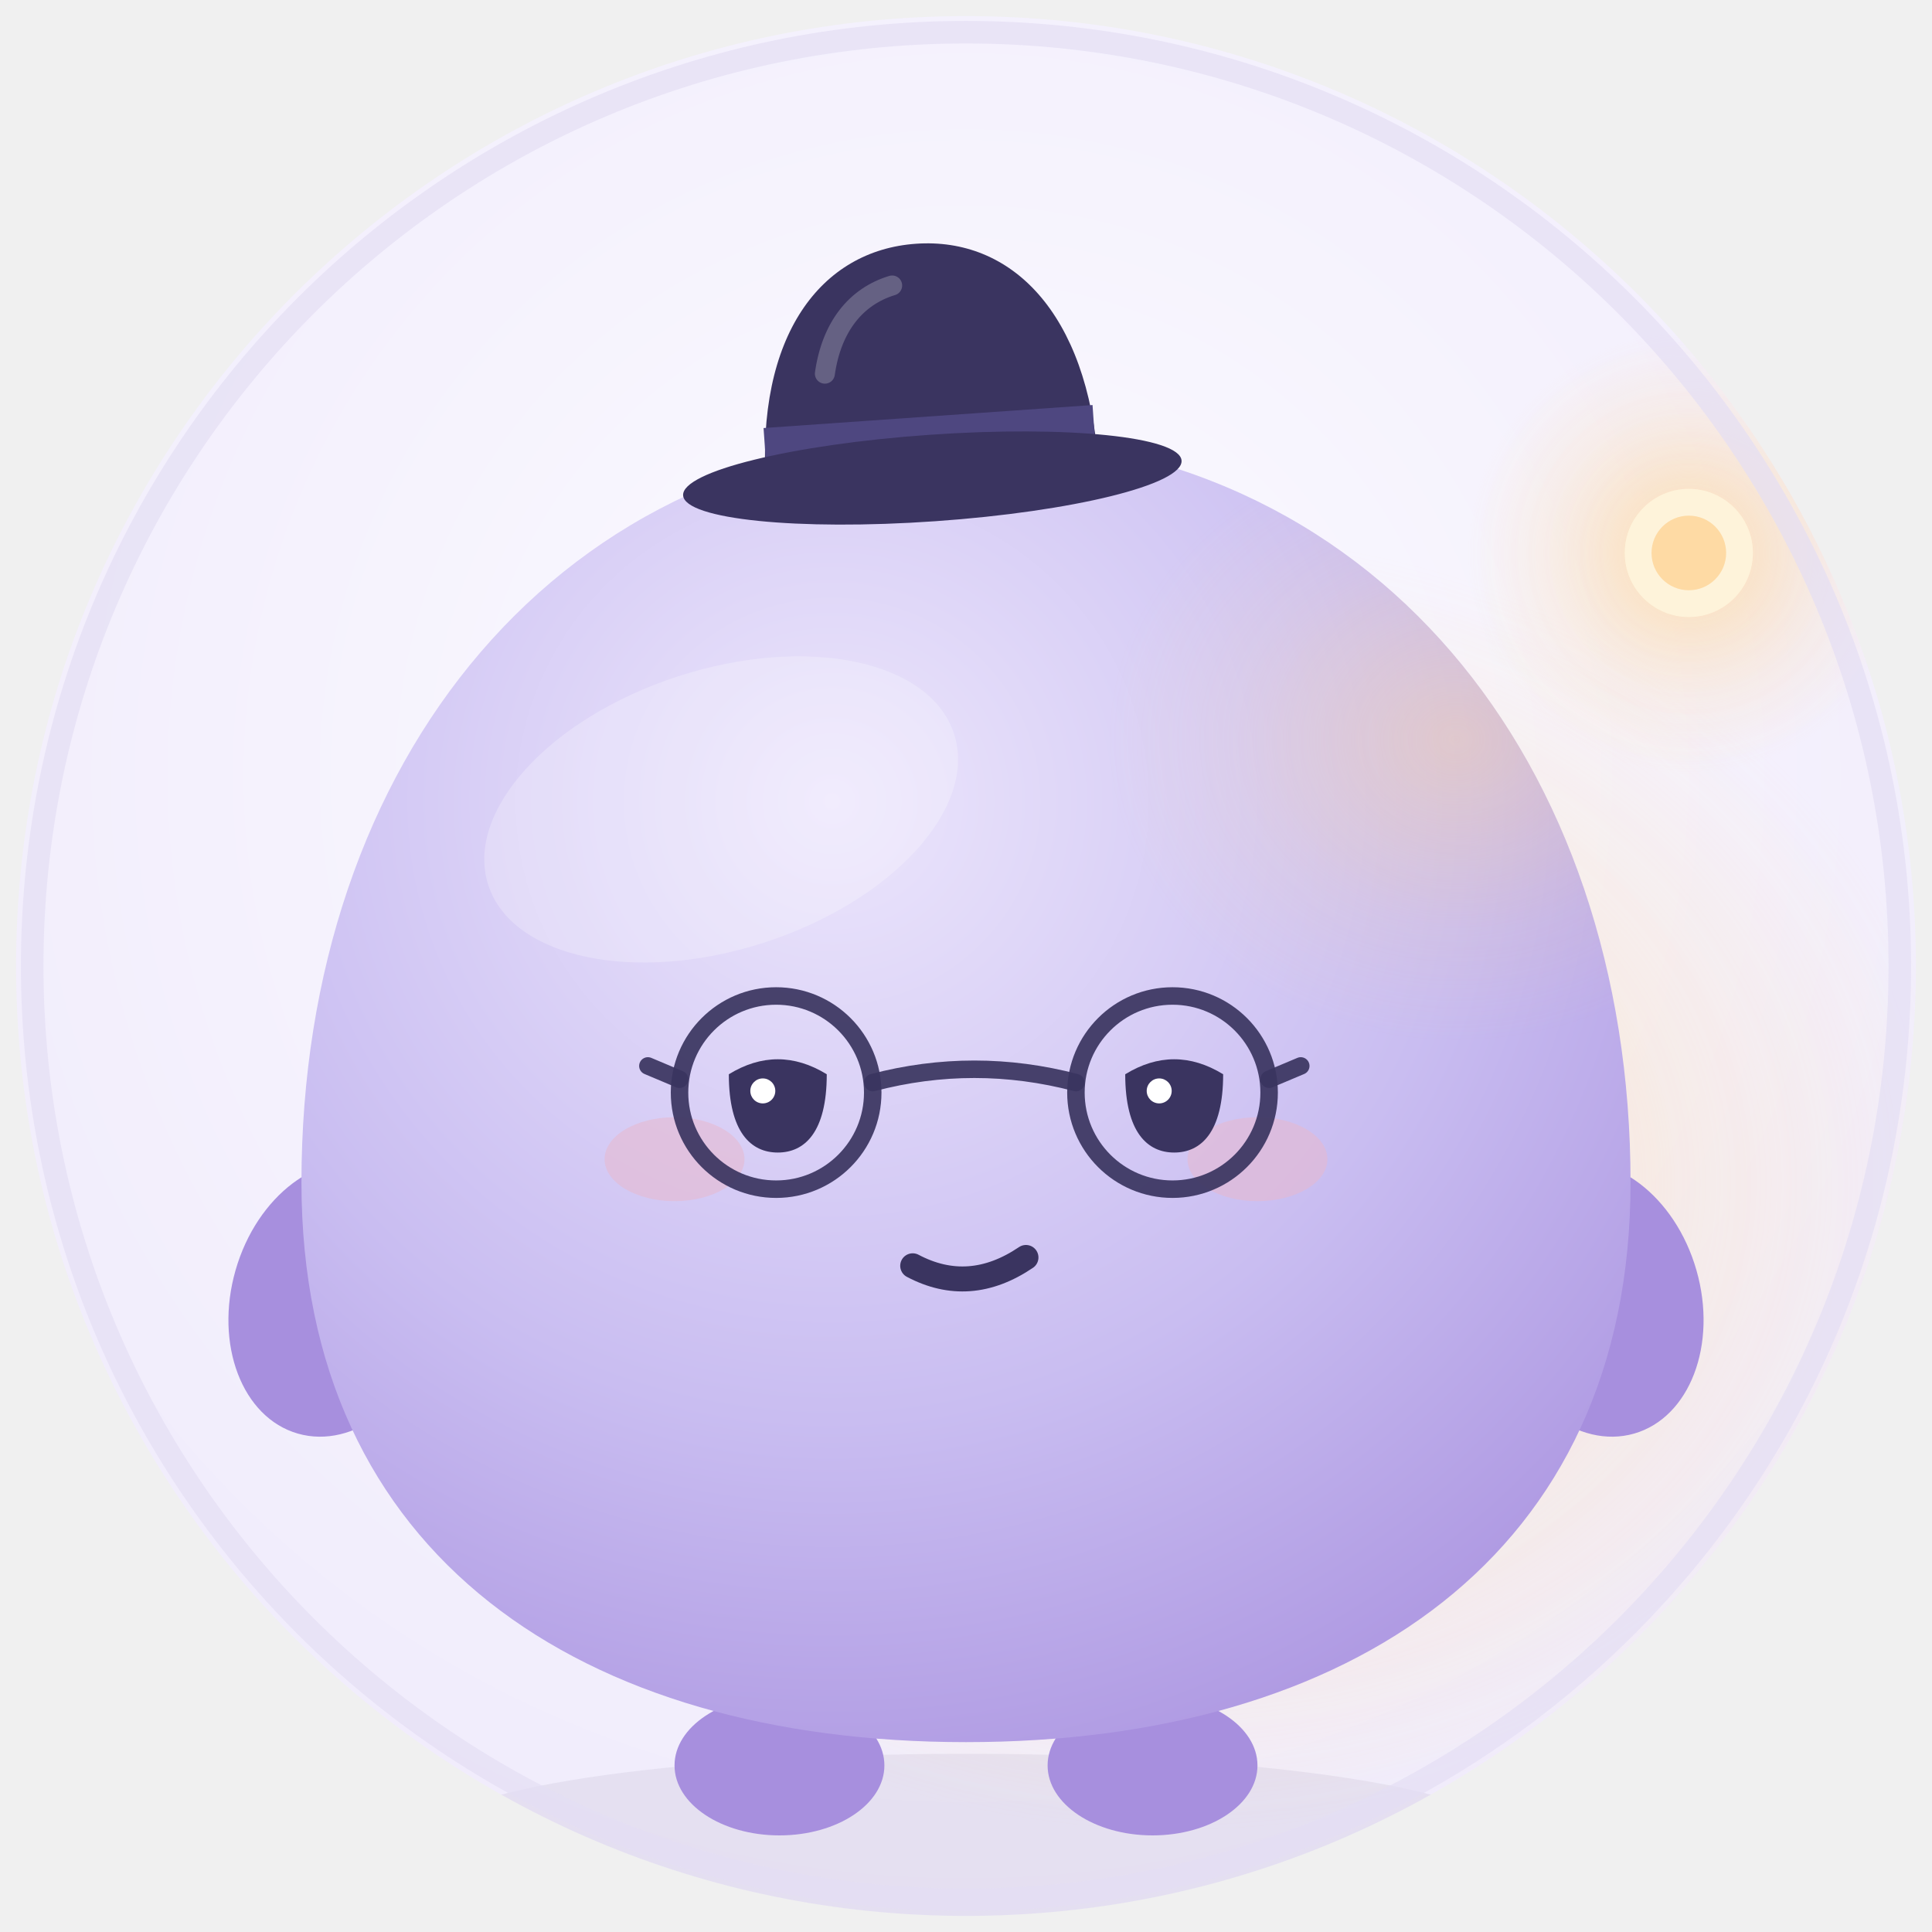
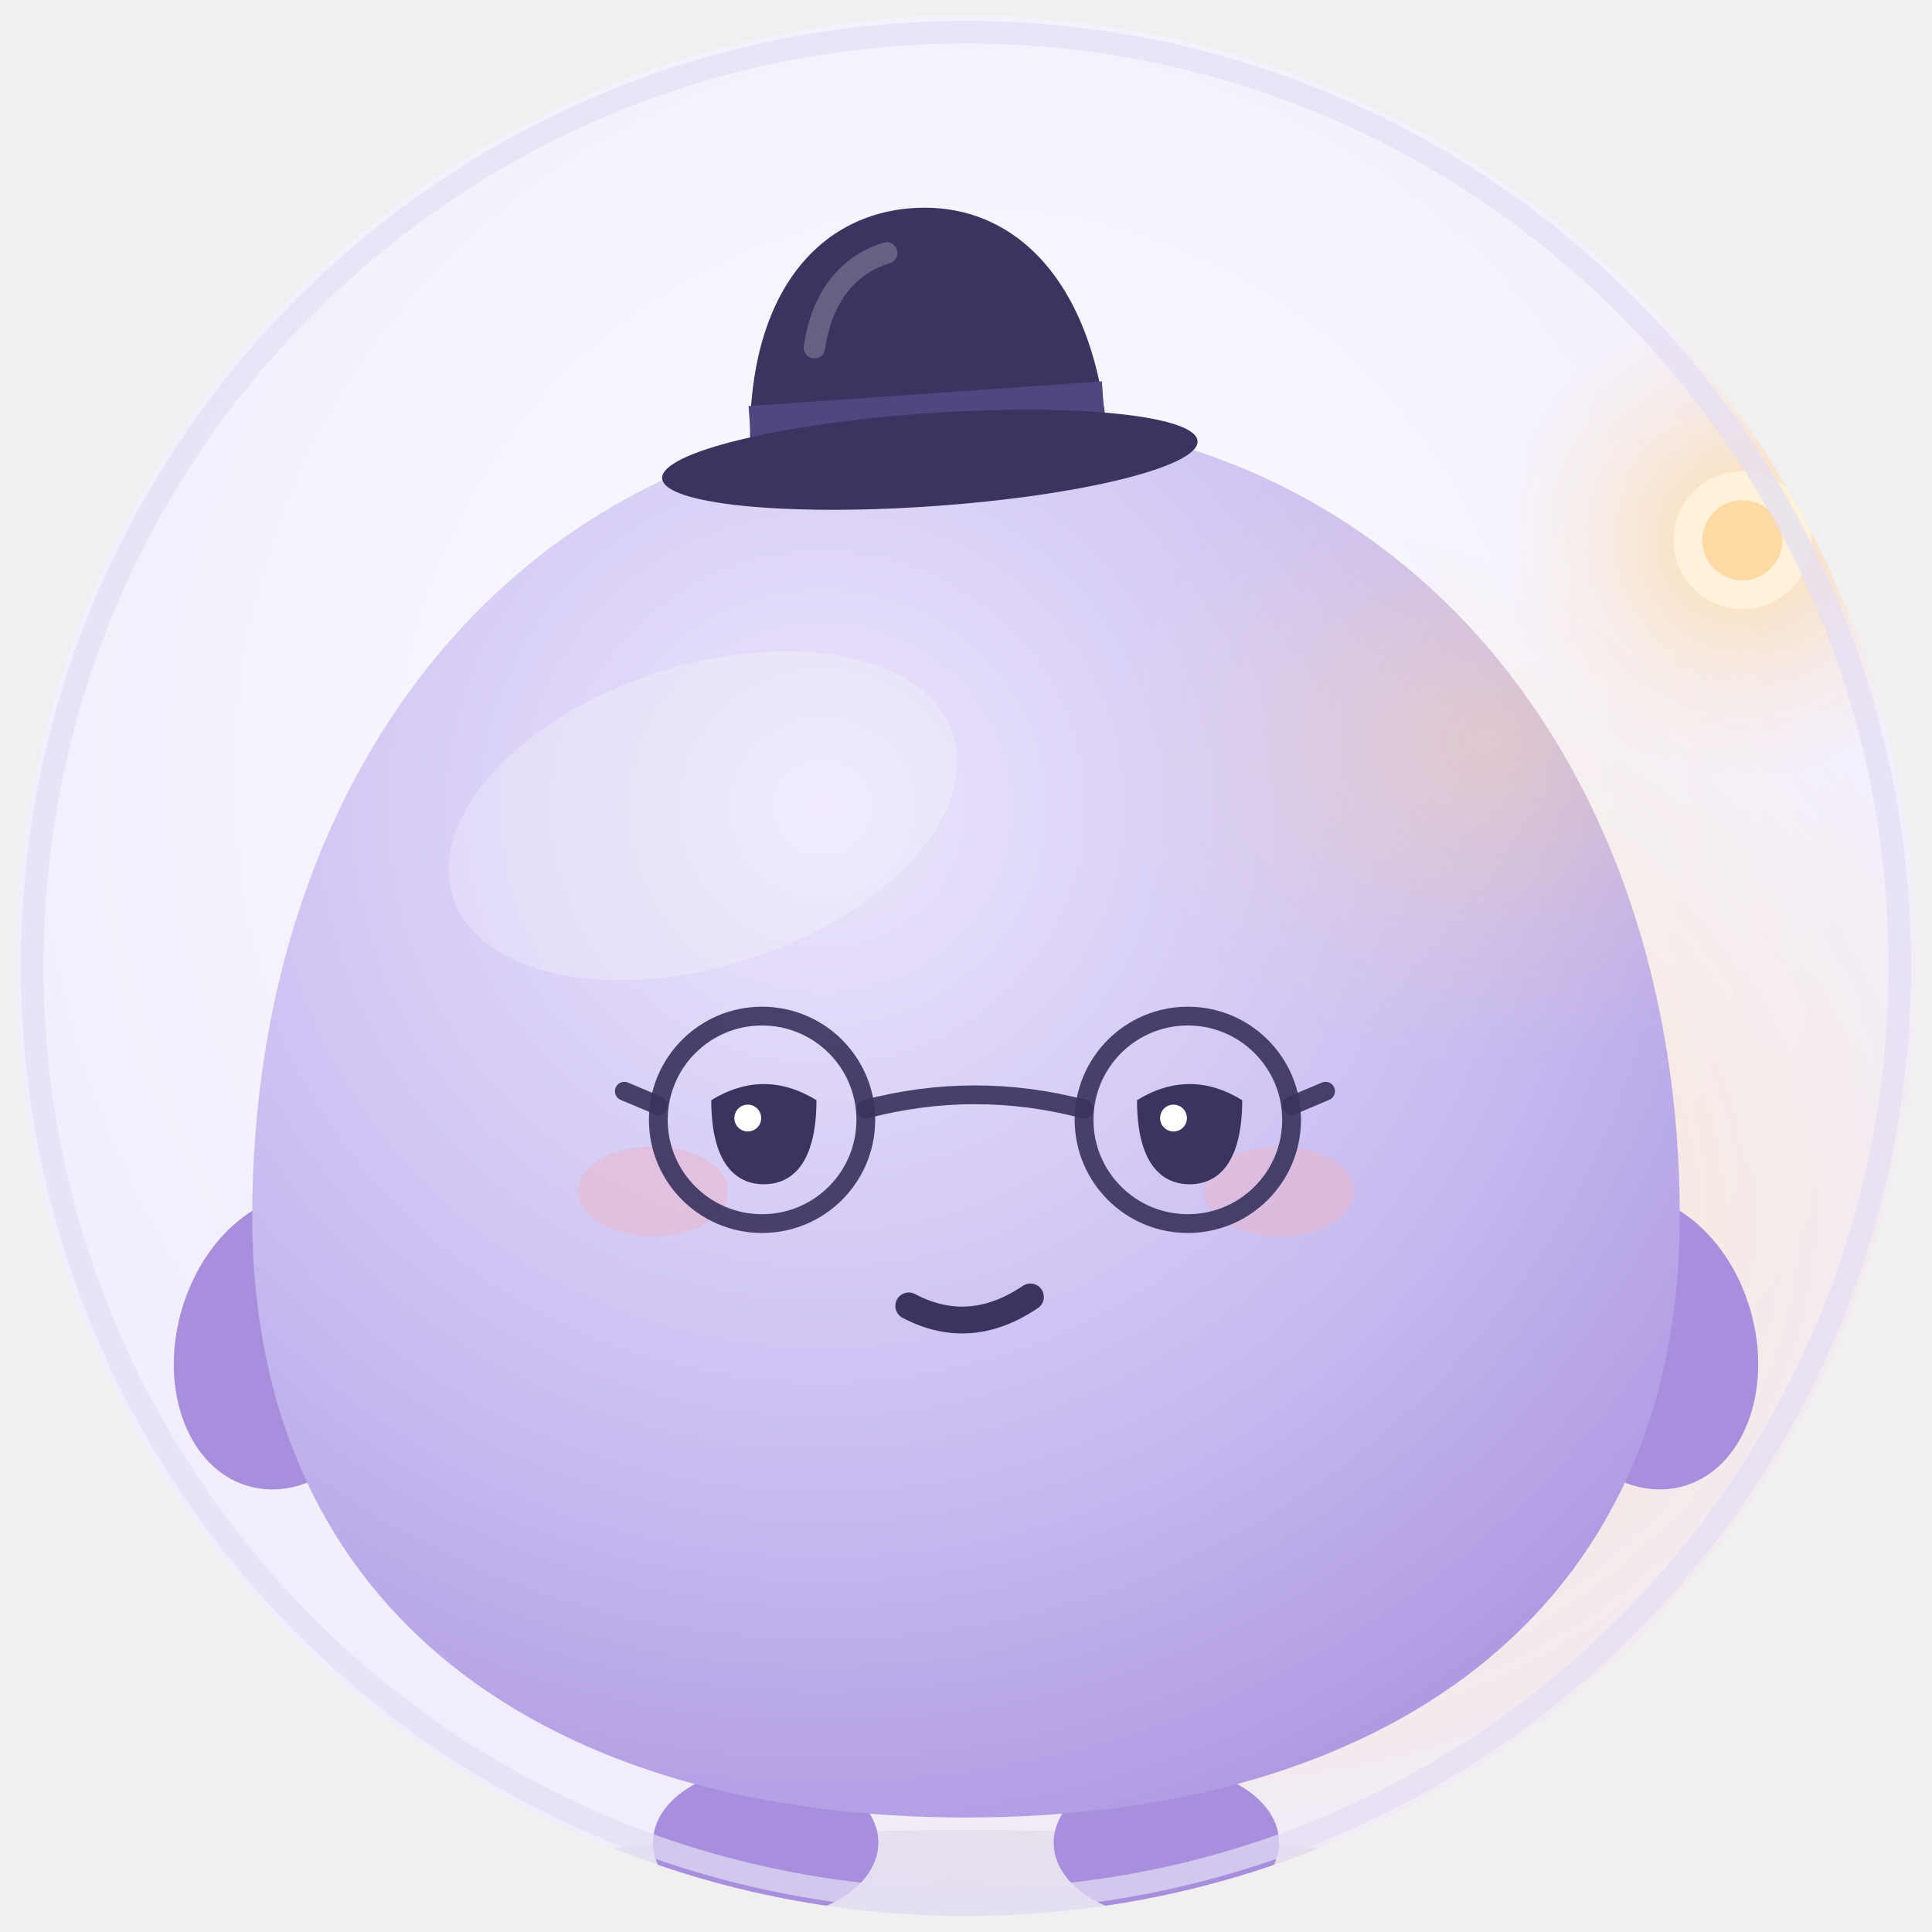
<svg xmlns="http://www.w3.org/2000/svg" viewBox="0 0 132 132">
  <defs>
    <clipPath id="av">
      <circle cx="66" cy="66" r="64.9" />
    </clipPath>
    <radialGradient id="avbg" cx="0" cy="0" r="1" gradientUnits="userSpaceOnUse" gradientTransform="translate(66 53) scale(93.456)">
      <stop stop-color="#FCFBFF" />
      <stop offset="1" stop-color="#EEE9FB" />
    </radialGradient>
  </defs>
  <circle cx="66" cy="66" r="64.9" fill="url(#avbg)" />
  <g clip-path="url(#av)">
-     <svg x="0" y="0" width="132" height="132" viewBox="17 18 116 116">
+     <svg x="0" y="0" width="132" height="132" viewBox="21 21 108 108">
      <style>
.body{transform-box:fill-box;transform-origin:50% 100%;animation:breathe 3.4s ease-in-out infinite}
@keyframes breathe{0%,100%{transform:translateY(0)}50%{transform:translateY(-2.4px)}}
.orb{transform-box:fill-box;transform-origin:center;animation:glo 2.6s ease-in-out infinite}
@keyframes glo{0%,100%{opacity:.7;transform:scale(.9)}50%{opacity:1;transform:scale(1.14)}}
</style>
      <g transform="translate(5,5)">
        <path opacity="0.07" d="M70 128.1C87.784 128.1 102.2 125.906 102.2 123.2C102.2 120.494 87.784 118.3 70 118.3C52.217 118.3 37.8 120.494 37.8 123.2C37.8 125.906 52.217 128.1 70 128.1Z" fill="#3A3460" />
        <g class="body" fill="none">
          <g opacity="0.9">
            <path d="M82.6 123.2C108.889 123.2 130.2 105.649 130.2 84C130.2 62.35 108.889 44.8 82.6 44.8C56.311 44.8 35 62.35 35 84C35 105.649 56.311 123.2 82.6 123.2Z" fill="url(#paint0_radial_1298_44)" />
          </g>
          <path d="M58.8 123.2C62.279 123.2 65.1 121.32 65.1 119C65.1 116.68 62.279 114.8 58.8 114.8C55.321 114.8 52.5 116.68 52.5 119C52.5 121.32 55.321 123.2 58.8 123.2Z" fill="#A78FDE" />
          <path d="M81.2 123.2C84.679 123.2 87.5 121.32 87.5 119C87.5 116.68 84.679 114.8 81.2 114.8C77.721 114.8 74.9 116.68 74.9 119C74.9 121.32 77.721 123.2 81.2 123.2Z" fill="#A78FDE" />
          <path d="M29.884 99.075C33.229 100.034 36.977 97.196 38.256 92.737C39.535 88.277 37.86 83.884 34.515 82.925C31.171 81.966 27.423 84.804 26.144 89.263C24.865 93.723 26.54 98.115 29.884 99.075Z" fill="#A78FDE" />
          <path d="M110.115 99.075C113.46 98.115 115.135 93.723 113.856 89.263C112.577 84.804 108.829 81.966 105.485 82.925C102.14 83.884 100.465 88.277 101.744 92.737C103.023 97.196 106.771 100.034 110.115 99.075Z" fill="#A78FDE" />
          <path d="M70 39.2C94.5 39.2 109.9 58.8 109.9 84C109.9 106.4 93.1 117.6 70 117.6C46.9 117.6 30.1 106.4 30.1 84C30.1 58.8 45.5 39.2 70 39.2Z" fill="url(#paint1_radial_1298_44)" />
          <mask id="mask0_1298_44" style="mask-type:luminance" maskUnits="userSpaceOnUse" x="30" y="39" width="80" height="79">
            <path d="M70 39.2C94.5 39.2 109.9 58.8 109.9 84C109.9 106.4 93.1 117.6 70 117.6C46.9 117.6 30.1 106.4 30.1 84C30.1 58.8 45.5 39.2 70 39.2Z" fill="white" />
          </mask>
          <g mask="url(#mask0_1298_44)">
            <path opacity="0.24" d="M57.896 69.589C65.617 67.08 70.714 61.469 69.28 57.057C67.847 52.645 60.425 51.102 52.704 53.611C44.983 56.12 39.886 61.73 41.319 66.142C42.753 70.555 50.174 72.097 57.896 69.589Z" fill="white" />
            <path opacity="0.49" d="M99.4 75.6C110.998 75.6 120.4 67.451 120.4 57.4C120.4 47.348 110.998 39.2 99.4 39.2C87.802 39.2 78.4 47.348 78.4 57.4C78.4 67.451 87.802 75.6 99.4 75.6Z" fill="url(#paint2_radial_1298_44)" />
          </g>
          <path opacity="0.55" d="M52.5 85.12C54.819 85.12 56.7 83.992 56.7 82.6C56.7 81.208 54.819 80.08 52.5 80.08C50.18 80.08 48.3 81.208 48.3 82.6C48.3 83.992 50.18 85.12 52.5 85.12Z" fill="#E7B8CE" />
          <path opacity="0.55" d="M87.5 85.12C89.819 85.12 91.7 83.992 91.7 82.6C91.7 81.208 89.819 80.08 87.5 80.08C85.18 80.08 83.3 81.208 83.3 82.6C83.3 83.992 85.18 85.12 87.5 85.12Z" fill="#E7B8CE" />
          <path d="M55.76 77.5Q58.7 75.7 61.64 77.5C61.64 81 60.3 82.2 58.7 82.2C57.1 82.2 55.76 81 55.76 77.5Z" fill="#3A3460" />
          <circle cx="57.8" cy="78.5" r=".75" fill="#fff" />
          <path d="M79.56 77.5Q82.5 75.7 85.44 77.5C85.44 81 84.1 82.2 82.5 82.2C80.9 82.2 79.56 81 79.56 77.5Z" fill="#3A3460" />
          <circle cx="81.6" cy="78.5" r=".75" fill="#fff" />
          <circle cx="58.6" cy="78.6" r="5.8" stroke="#3A3460" stroke-width="1.05" opacity=".92" fill="none" />
          <circle cx="82.4" cy="78.6" r="5.8" stroke="#3A3460" stroke-width="1.05" opacity=".92" fill="none" />
          <path d="M64.4 78Q70.5 76.4 76.6 78" stroke="#3A3460" stroke-width="1.05" stroke-linecap="round" opacity="0.92" fill="none" />
          <path d="M52.8 77.8L50.9 77" stroke="#3A3460" stroke-width="1.05" stroke-linecap="round" opacity="0.92" fill="none" />
          <path d="M88.2 77.8L90.1 77" stroke="#3A3460" stroke-width="1.05" stroke-linecap="round" opacity="0.92" fill="none" />
          <path d="M66.8 89Q70.2 90.8 73.6 88.5" stroke="#3A3460" stroke-width="1.5" stroke-linecap="round" opacity="1" fill="none" />
          <g opacity="0.9">
            <g class="orb">
              <path d="M113.4 59.5C120.745 59.5 126.7 53.545 126.7 46.2C126.7 38.855 120.745 32.9 113.4 32.9C106.055 32.9 100.1 38.855 100.1 46.2C100.1 53.545 106.055 59.5 113.4 59.5Z" fill="url(#paint3_radial_1298_44)" />
              <path d="M113.4 50.05C115.526 50.05 117.25 48.326 117.25 46.2C117.25 44.074 115.526 42.35 113.4 42.35C111.274 42.35 109.55 44.074 109.55 46.2C109.55 48.326 111.274 50.05 113.4 50.05Z" fill="#FFF3D6" />
              <path d="M113.4 48.44C114.637 48.44 115.64 47.437 115.64 46.2C115.64 44.963 114.637 43.96 113.4 43.96C112.163 43.96 111.16 44.963 111.16 46.2C111.16 47.437 112.163 48.44 113.4 48.44Z" fill="#FFD79A" />
            </g>
          </g>
          <g transform="translate(0 2) rotate(-4 68 40)">
            <path d="M58 39.6C58 30.4 62.3 25.6 68 25.6C73.7 25.6 78 30.4 78 39.6Z" fill="#3A3460" />
            <rect x="58.1" y="36" width="19.8" height="2.2" fill="#4E4780" />
            <ellipse cx="68" cy="39.7" rx="15" ry="2.6" fill="#3A3460" />
            <path d="M62 33C62.6 30.2 64.2 28.5 66.4 28" stroke="#fff" stroke-opacity=".22" stroke-width="1.2" stroke-linecap="round" />
          </g>
          <defs>
            <radialGradient id="paint0_radial_1298_44" cx="0" cy="0" r="1" gradientUnits="userSpaceOnUse" gradientTransform="translate(82.6 83.9999) scale(47.6 39.2)">
              <stop stop-color="#FFD79A" stop-opacity="0.85" />
              <stop offset="0.64" stop-color="#FFD79A" stop-opacity="0.22" />
              <stop offset="1" stop-color="#FFD79A" stop-opacity="0" />
            </radialGradient>
            <radialGradient id="paint1_radial_1298_44" cx="0" cy="0" r="1" gradientUnits="userSpaceOnUse" gradientTransform="translate(62.0199 61.152) scale(68.628 67.424)">
              <stop stop-color="#ECE6FC" />
              <stop offset="0.55" stop-color="#C9BDF1" />
              <stop offset="1" stop-color="#A78FDE" />
            </radialGradient>
            <radialGradient id="paint2_radial_1298_44" cx="0" cy="0" r="1" gradientUnits="userSpaceOnUse" gradientTransform="translate(99.3999 57.3997) scale(21 18.2)">
              <stop stop-color="#FFD79A" stop-opacity="0.85" />
              <stop offset="0.64" stop-color="#FFD79A" stop-opacity="0.22" />
              <stop offset="1" stop-color="#FFD79A" stop-opacity="0" />
            </radialGradient>
            <radialGradient id="paint3_radial_1298_44" cx="0" cy="0" r="1" gradientUnits="userSpaceOnUse" gradientTransform="translate(113.4 46.1999) scale(13.3)">
              <stop stop-color="#FFD79A" stop-opacity="0.85" />
              <stop offset="0.64" stop-color="#FFD79A" stop-opacity="0.22" />
              <stop offset="1" stop-color="#FFD79A" stop-opacity="0" />
            </radialGradient>
          </defs>
        </g>
      </g>
    </svg>
  </g>
  <circle cx="66" cy="66" r="63.8" stroke="#E4DEF4" stroke-width="1.54" fill="none" opacity=".7" />
</svg>
